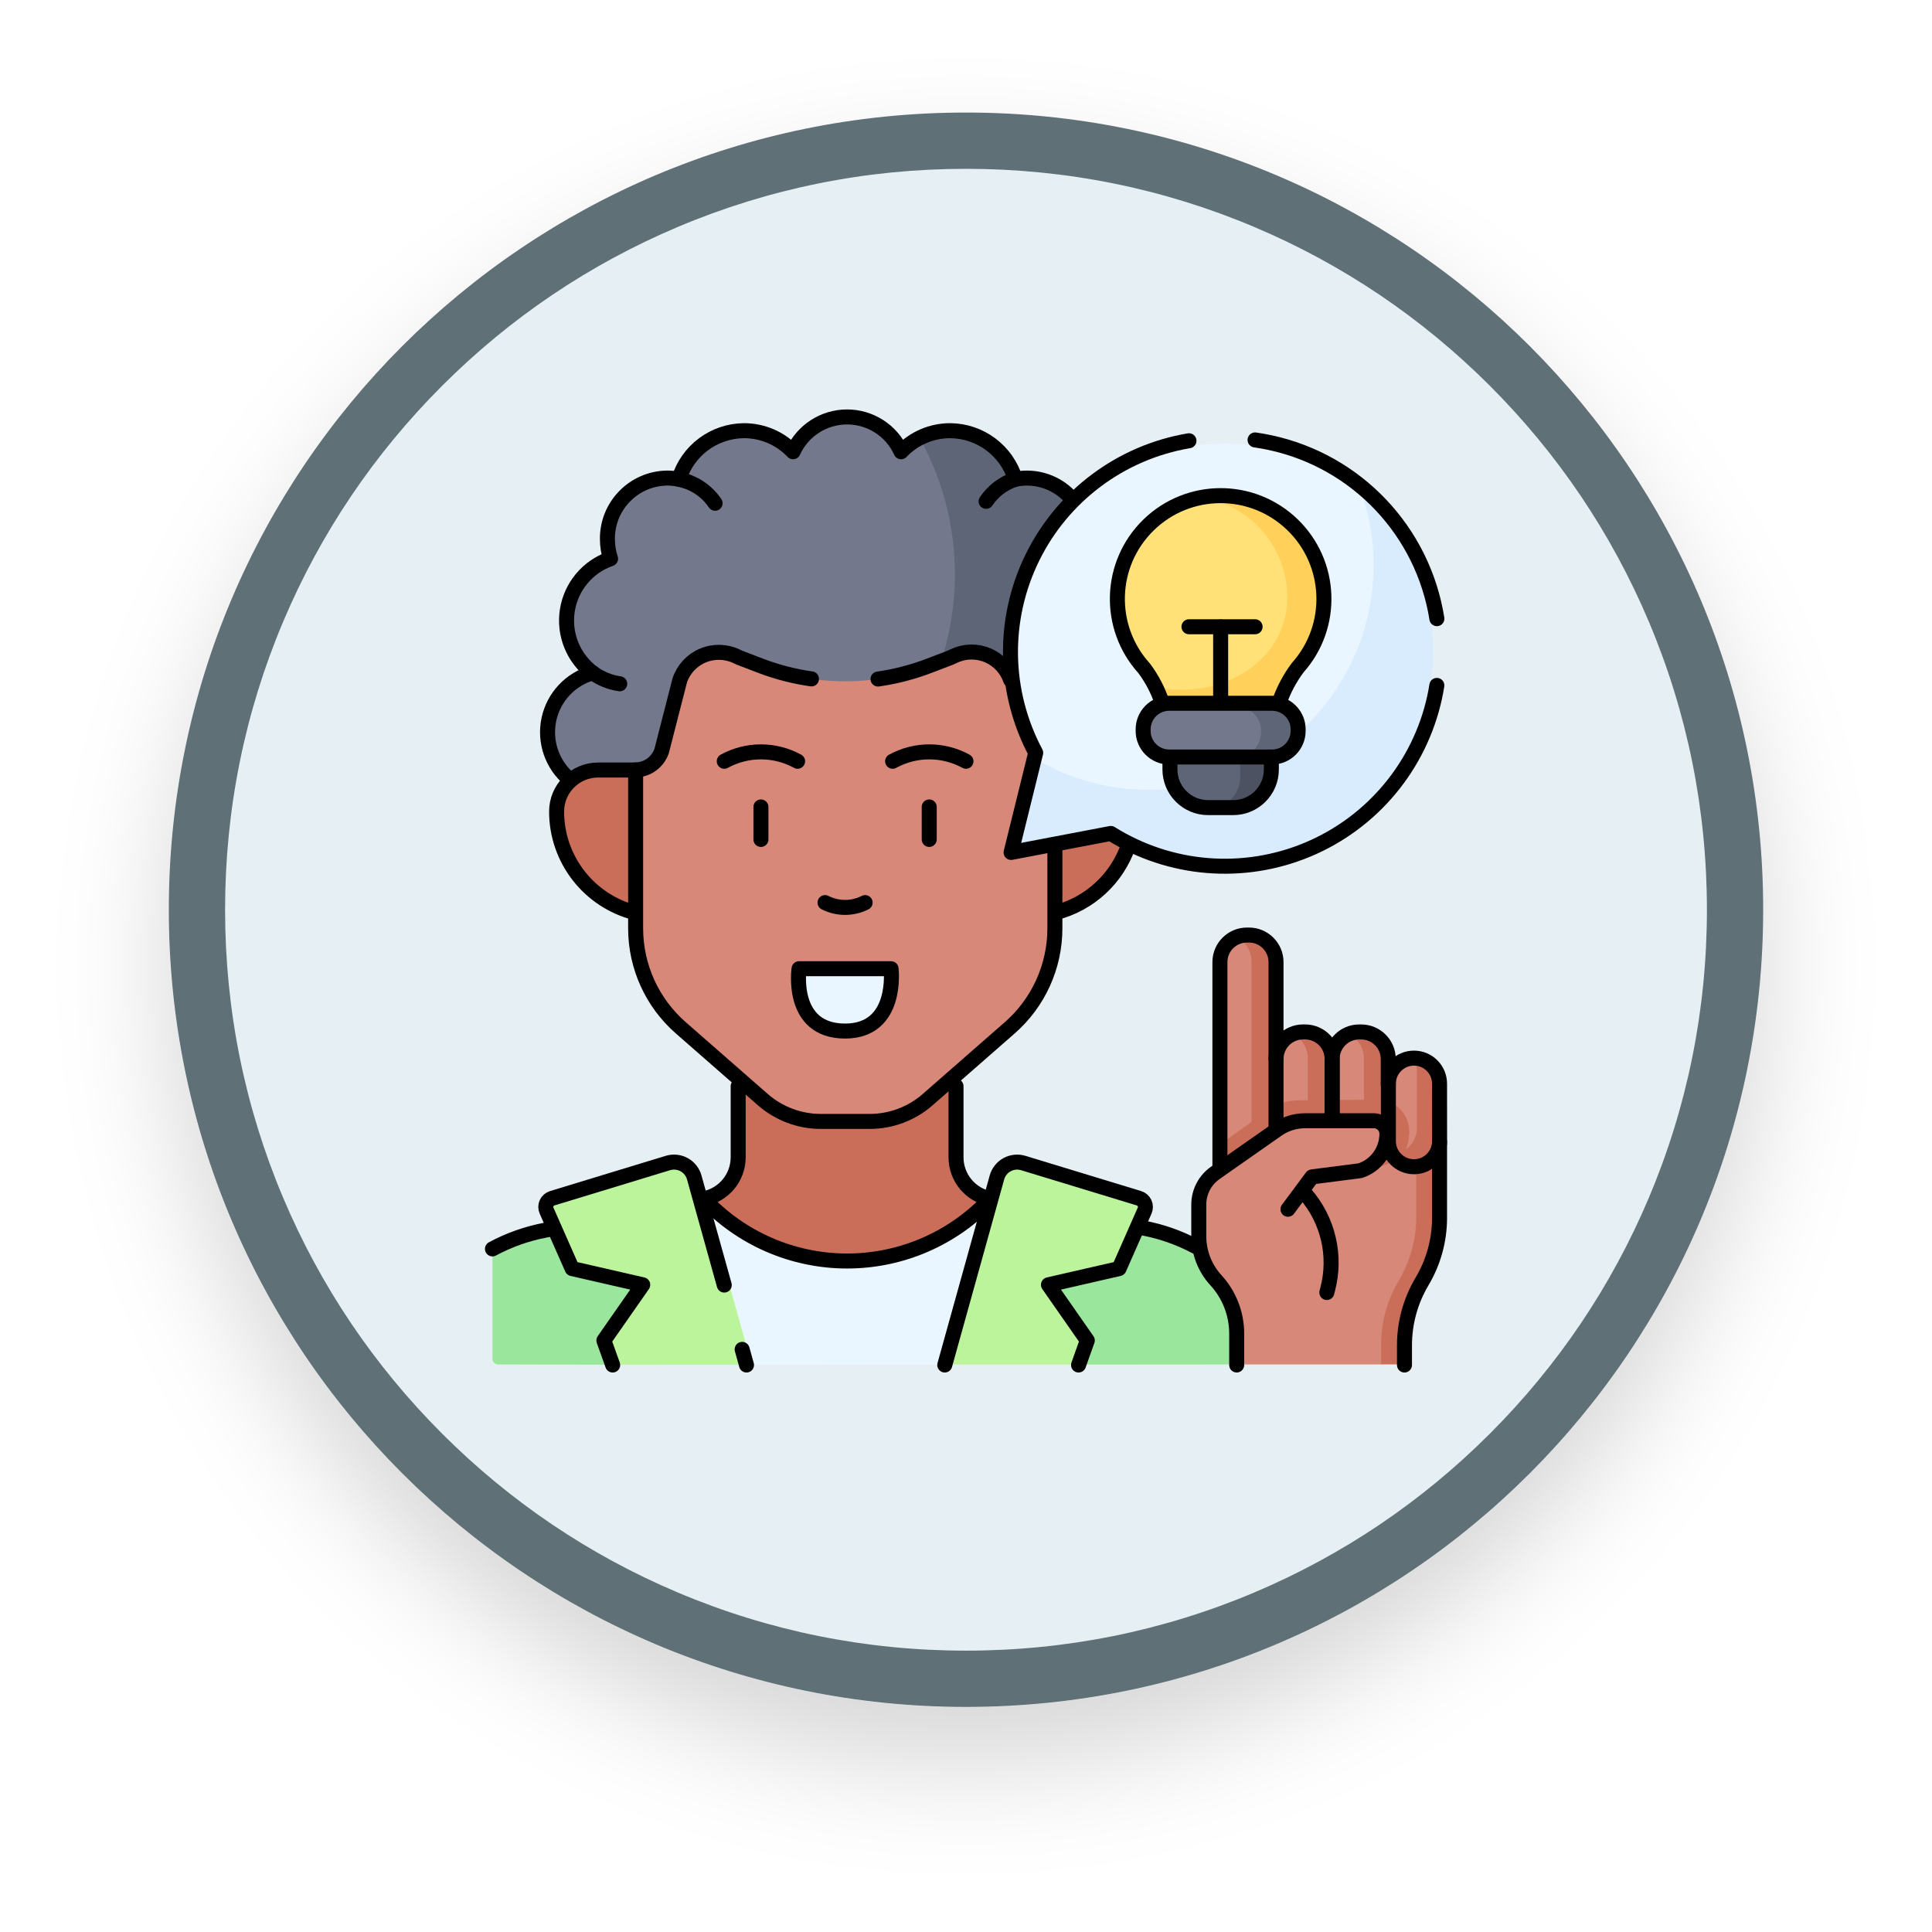
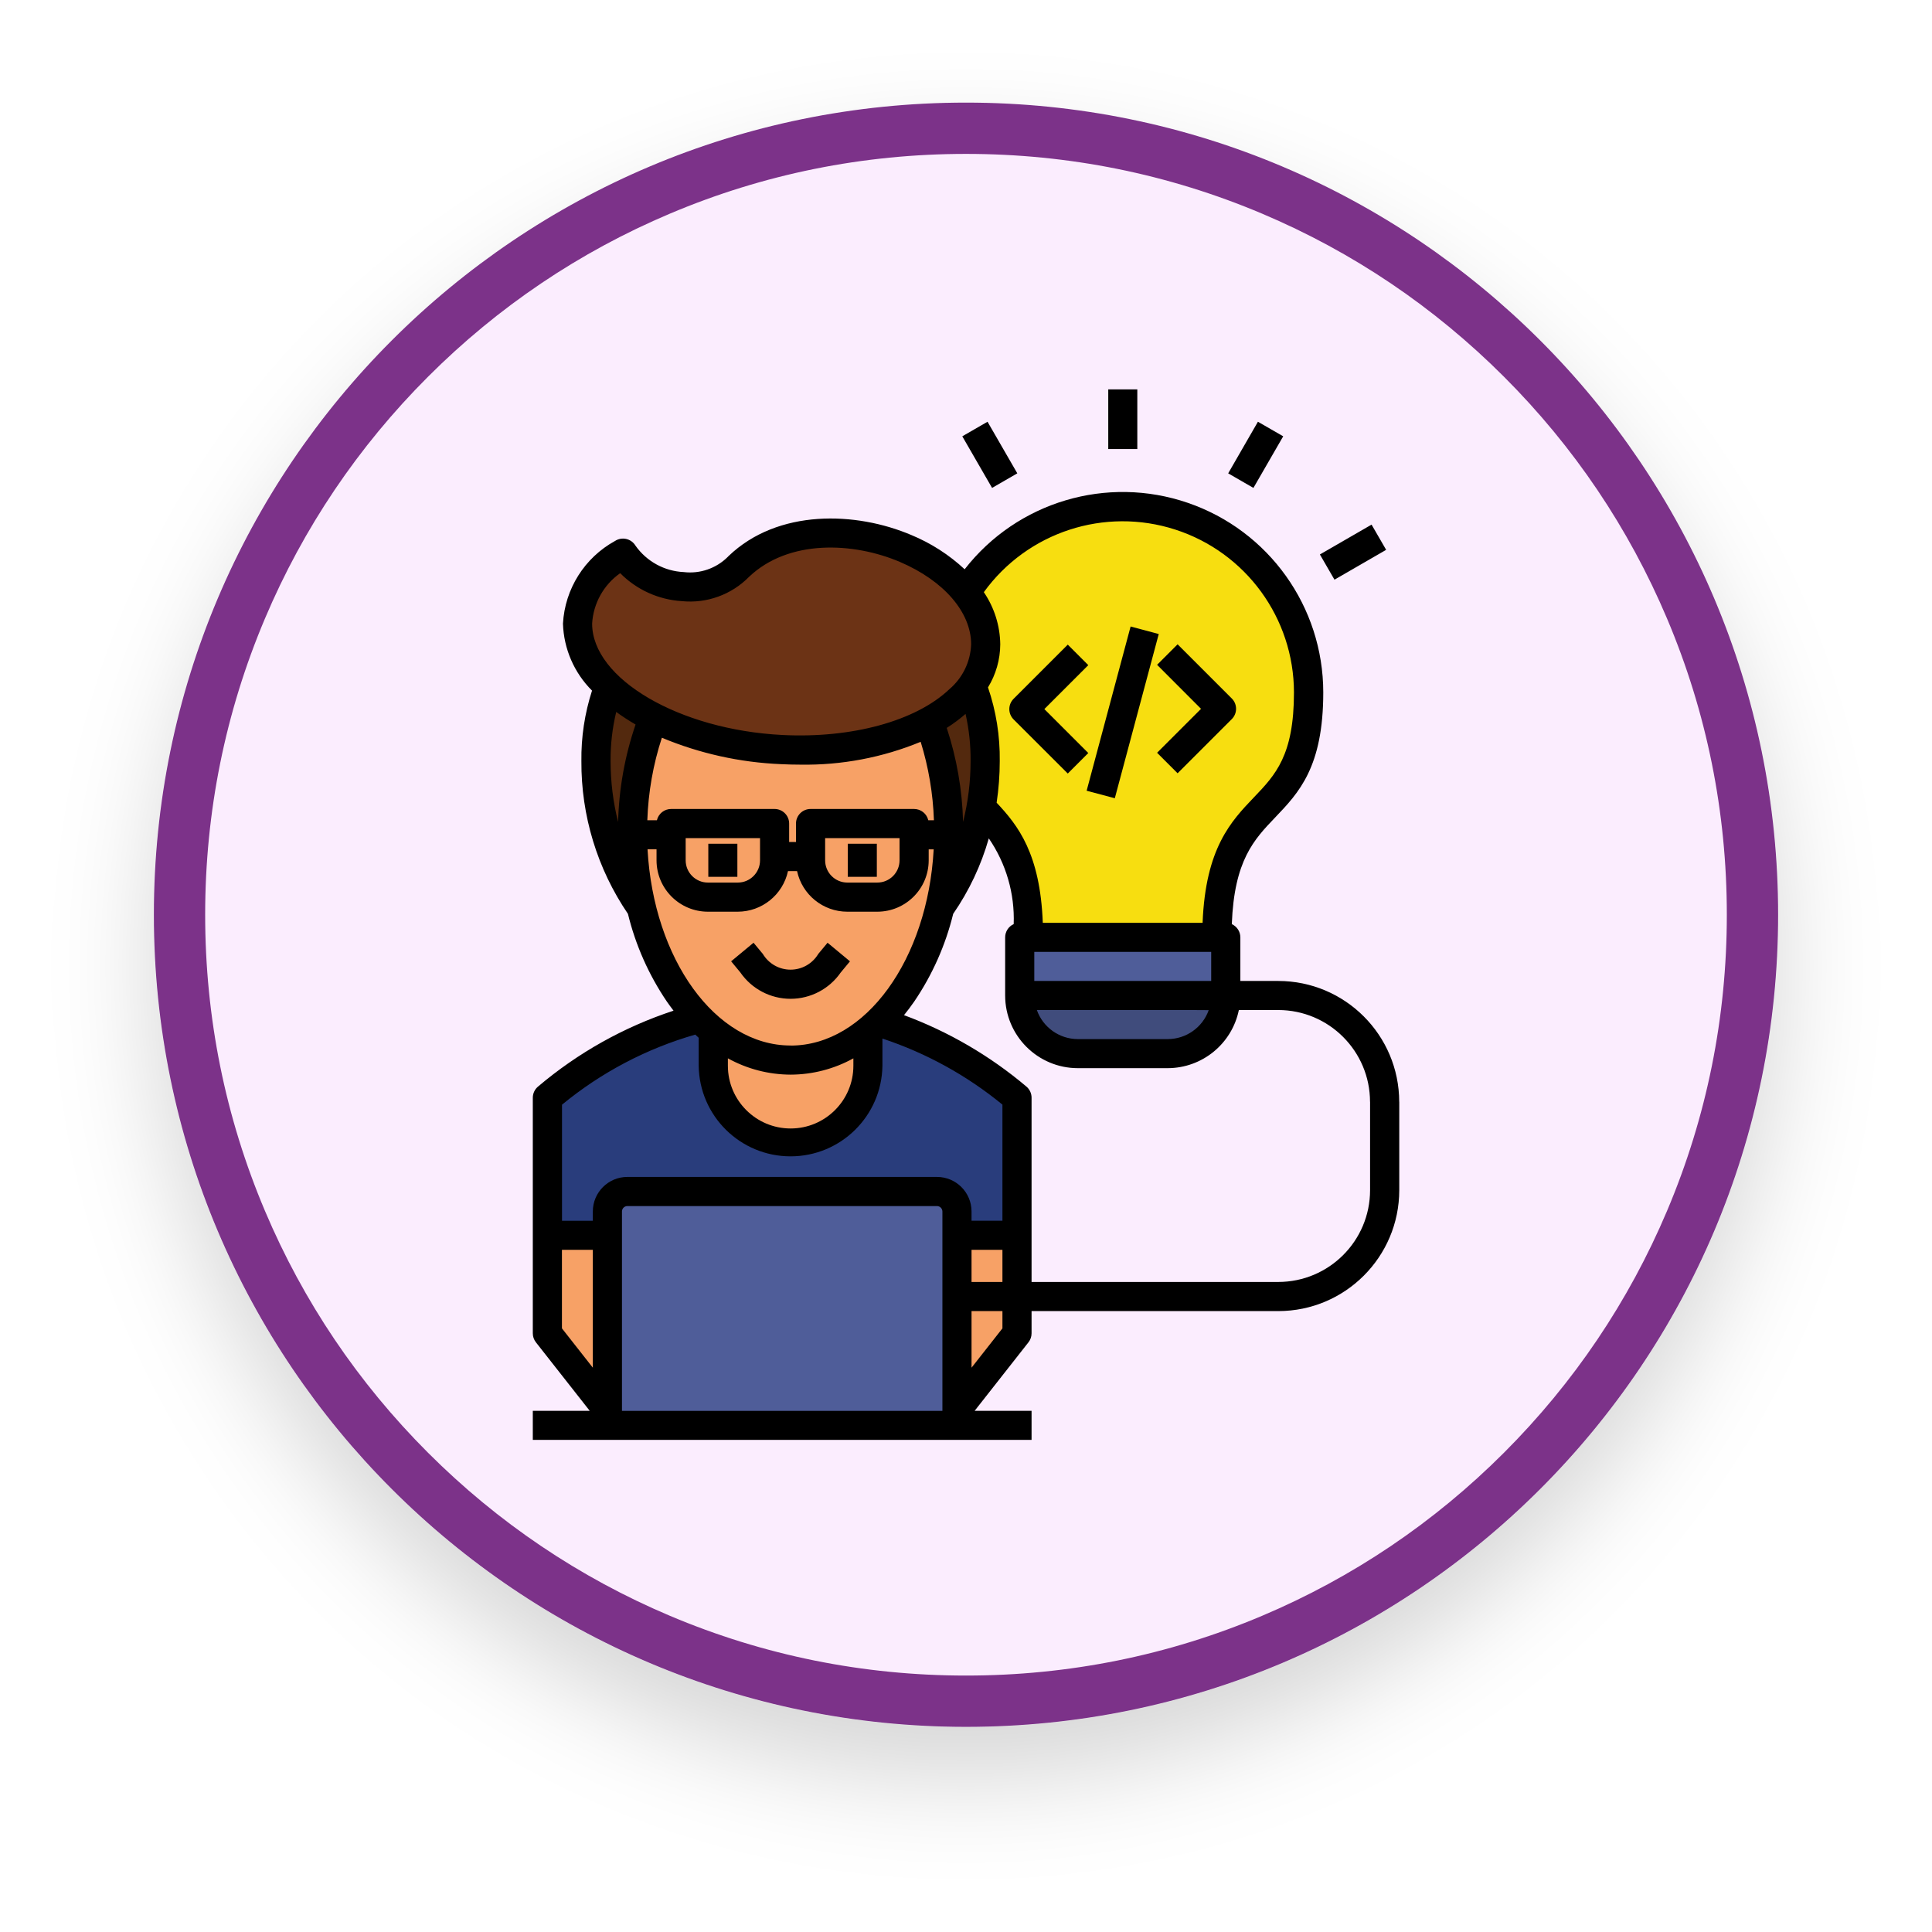
- <svg xmlns="http://www.w3.org/2000/svg" width="103" height="103" viewBox="0 0 103 103">
+ <svg xmlns="http://www.w3.org/2000/svg" width="113" height="113" viewBox="0 0 113 113">
  <defs>
-     <filter id="Path_978624" x="0" y="0" width="103" height="103" filterUnits="userSpaceOnUse">
+     <filter id="Path_982547" x="0" y="0" width="113" height="113" filterUnits="userSpaceOnUse">
      <feOffset dy="3" input="SourceAlpha" />
      <feGaussianBlur stdDeviation="3" result="blur" />
      <feFlood flood-opacity="0.161" />
      <feComposite operator="in" in2="blur" />
      <feComposite in="SourceGraphic" />
    </filter>
  </defs>
-   <g id="Group_1179272" data-name="Group 1179272" transform="translate(-171 -1257)">
-     <g id="Group_1178820" data-name="Group 1178820" transform="translate(0 -1609)">
-       <g id="Group_1176881" data-name="Group 1176881">
-         <g id="Group_1175148" data-name="Group 1175148" transform="translate(0 1580)">
-           <g id="Group_1173798" data-name="Group 1173798" transform="translate(-3 -3520)">
-             <g id="Group_1171925" data-name="Group 1171925" transform="translate(-22 -2246)">
-               <g id="Group_1164524" data-name="Group 1164524" transform="translate(205 7058)">
-                 <g id="Group_1144123" data-name="Group 1144123">
-                   <g transform="matrix(1, 0, 0, 1, -9, -6)" filter="url(#Path_978624)">
-                     <g id="Path_978624-2" data-name="Path 978624" transform="translate(9 6)" fill="#e6eff3">
-                       <path d="M 42.5 83.5 C 36.964 83.5 31.595 82.416 26.541 80.279 C 21.659 78.214 17.274 75.257 13.509 71.491 C 9.743 67.726 6.786 63.341 4.721 58.459 C 2.584 53.405 1.5 48.036 1.5 42.5 C 1.5 36.964 2.584 31.595 4.721 26.541 C 6.786 21.659 9.743 17.274 13.509 13.509 C 17.274 9.743 21.659 6.786 26.541 4.721 C 31.595 2.584 36.964 1.5 42.5 1.5 C 48.036 1.5 53.405 2.584 58.459 4.721 C 63.341 6.786 67.726 9.743 71.491 13.509 C 75.257 17.274 78.214 21.659 80.279 26.541 C 82.416 31.595 83.5 36.964 83.5 42.5 C 83.5 48.036 82.416 53.405 80.279 58.459 C 78.214 63.341 75.257 67.726 71.491 71.491 C 67.726 75.257 63.341 78.214 58.459 80.279 C 53.405 82.416 48.036 83.5 42.5 83.5 Z" stroke="none" />
-                       <path d="M 42.5 3 C 37.166 3 31.994 4.044 27.126 6.103 C 22.422 8.092 18.198 10.941 14.569 14.569 C 10.941 18.198 8.092 22.422 6.103 27.126 C 4.044 31.994 3 37.166 3 42.5 C 3 47.834 4.044 53.006 6.103 57.874 C 8.092 62.578 10.941 66.802 14.569 70.431 C 18.198 74.059 22.422 76.908 27.126 78.897 C 31.994 80.956 37.166 82 42.5 82 C 47.834 82 53.006 80.956 57.874 78.897 C 62.578 76.908 66.802 74.059 70.431 70.431 C 74.059 66.802 76.908 62.578 78.897 57.874 C 80.956 53.006 82 47.834 82 42.5 C 82 37.166 80.956 31.994 78.897 27.126 C 76.908 22.422 74.059 18.198 70.431 14.569 C 66.802 10.941 62.578 8.092 57.874 6.103 C 53.006 4.044 47.834 3 42.5 3 M 42.5 0 C 65.972 0 85 19.028 85 42.5 C 85 65.972 65.972 85 42.5 85 C 19.028 85 0 65.972 0 42.5 C 0 19.028 19.028 0 42.5 0 Z" stroke="none" fill="#5e7076" />
+   <g id="Group_1202725" data-name="Group 1202725" transform="translate(-4664.49 -2700.023)">
+     <g id="Group_1202328" data-name="Group 1202328">
+       <g id="Group_1202074" data-name="Group 1202074" transform="translate(3871 324.215)">
+         <g id="Group_1178713" data-name="Group 1178713" transform="translate(0 886.374)">
+           <g id="Group_1176922" data-name="Group 1176922" transform="translate(802.49 1495.435)">
+             <g id="Group_1172322" data-name="Group 1172322" transform="translate(0 0)">
+               <g id="Group_1164700" data-name="Group 1164700">
+                 <g id="Group_1160931" data-name="Group 1160931">
+                   <g id="Group_1160749" data-name="Group 1160749">
+                     <g id="Group_1158891" data-name="Group 1158891">
+                       <g id="Group_1157406" data-name="Group 1157406">
+                         <g id="Group_1155793" data-name="Group 1155793">
+                           <g id="Group_1154704" data-name="Group 1154704">
+                             <g id="Group_1150790" data-name="Group 1150790">
+                               <g id="Group_1154214" data-name="Group 1154214">
+                                 <g id="Group_1152583" data-name="Group 1152583">
+                                   <g id="Group_1146973" data-name="Group 1146973">
+                                     <g id="Group_1146954" data-name="Group 1146954">
+                                       <g transform="matrix(1, 0, 0, 1, -9, -6)" filter="url(#Path_982547)">
+                                         <g id="Path_982547-2" data-name="Path 982547" transform="translate(9 6)" fill="#fbedfe">
+                                           <path d="M 47.5 93.5 C 41.289 93.5 35.265 92.284 29.595 89.886 C 24.118 87.569 19.198 84.252 14.973 80.027 C 10.748 75.802 7.431 70.882 5.114 65.405 C 2.716 59.735 1.5 53.711 1.5 47.5 C 1.5 41.289 2.716 35.265 5.114 29.595 C 7.431 24.118 10.748 19.198 14.973 14.973 C 19.198 10.748 24.118 7.431 29.595 5.114 C 35.265 2.716 41.289 1.5 47.5 1.5 C 53.711 1.5 59.735 2.716 65.405 5.114 C 70.882 7.431 75.802 10.748 80.027 14.973 C 84.252 19.198 87.569 24.118 89.886 29.595 C 92.284 35.265 93.5 41.289 93.5 47.5 C 93.5 53.711 92.284 59.735 89.886 65.405 C 87.569 70.882 84.252 75.802 80.027 80.027 C 75.802 84.252 70.882 87.569 65.405 89.886 C 59.735 92.284 53.711 93.5 47.5 93.5 Z" stroke="none" />
+                                           <path d="M 47.5 3 C 41.491 3 35.664 4.176 30.18 6.496 C 24.881 8.737 20.122 11.946 16.034 16.034 C 11.946 20.121 8.737 24.881 6.496 30.179 C 4.176 35.664 3 41.491 3 47.5 C 3 53.509 4.176 59.336 6.496 64.82 C 8.737 70.119 11.946 74.878 16.034 78.966 C 20.122 83.054 24.881 86.263 30.18 88.504 C 35.664 90.824 41.491 92 47.5 92 C 53.509 92 59.336 90.824 64.821 88.504 C 70.119 86.263 74.878 83.054 78.966 78.966 C 83.054 74.878 86.263 70.119 88.504 64.82 C 90.824 59.336 92 53.509 92 47.5 C 92 41.491 90.824 35.664 88.504 30.179 C 86.263 24.881 83.054 20.121 78.966 16.034 C 74.878 11.946 70.119 8.737 64.821 6.496 C 59.336 4.176 53.509 3 47.5 3 M 47.5 0 C 73.734 0 95 21.266 95 47.5 C 95 73.733 73.734 95 47.5 95 C 21.266 95 7.62939453125e-06 73.733 7.62939453125e-06 47.5 C 7.62939453125e-06 21.266 21.266 0 47.5 0 Z" stroke="none" fill="#7b3289" />
+                                         </g>
+                                       </g>
+                                     </g>
+                                   </g>
+                                 </g>
+                               </g>
+                             </g>
+                           </g>
+                         </g>
+                       </g>
                    </g>
                  </g>
                </g>
              </g>
            </g>
          </g>
        </g>
      </g>
-       <g id="inspire-idea_14781822_1_" data-name="inspire-idea_14781822 (1)" transform="translate(189.504 2880.729)">
-         <g id="Group_1173811" data-name="Group 1173811" transform="translate(7.75 7.5)">
-           <path id="Path_1030754" data-name="Path 1030754" d="M118.589,345.38v-3.7a2.249,2.249,0,0,0,1.828-2.209v-6.359h11.614v6.359a2.249,2.249,0,0,0,1.828,2.209l.316,3.185Z" transform="translate(-107.317 -300.001)" fill="#ca6e59" />
-           <path id="Path_1030755" data-name="Path 1030755" d="M60.179,17.509c0,7.317-3.938,16.009-13.962,13.134l-8.364-3.8a3.3,3.3,0,0,1-.218-4.884l.844-.233.584-.581a3.49,3.49,0,0,1,.7-5.987.308.308,0,0,0,.18-.358,3.313,3.313,0,0,1-.093-.78,3.225,3.225,0,0,1,3.189-3.258,3.192,3.192,0,0,1,.62.062,1.514,1.514,0,0,1,.241-.244,1.288,1.288,0,0,0,.535-1.124A3.594,3.594,0,0,1,49.471,9.1a.3.3,0,0,0,.455-.073,3.155,3.155,0,0,1,5.4,0,.3.3,0,0,0,.456.073A3.582,3.582,0,0,1,56.5,8.62C60.179,9.736,60.179,14.869,60.179,17.509Z" transform="translate(-33.72 -7.5)" fill="#73788c" />
-           <path id="Path_1030756" data-name="Path 1030756" d="M153.016,30.766a3.278,3.278,0,0,1-1.193,2.54l-9.566,5.2h-8.552l-3.065-1.394a15.027,15.027,0,0,0,10.281-22.023,3.56,3.56,0,0,1,1.619-.387,3.609,3.609,0,0,1,2.7,1.219l.168.821.608.547a3.19,3.19,0,0,1,.619-.062,3.225,3.225,0,0,1,3.19,3.258,3.331,3.331,0,0,1-.168,1.042,3.486,3.486,0,0,1,.955,6.082A3.248,3.248,0,0,1,153.016,30.766Z" transform="translate(-118.143 -13.968)" fill="#5e6577" />
-           <path id="Path_1030757" data-name="Path 1030757" d="M67.919,200.17a5.568,5.568,0,0,0,4.241-5.407h0a2.214,2.214,0,0,0-2.214-2.214H67.919l-22.3,0H43.589a2.214,2.214,0,0,0-2.214,2.214h0a5.568,5.568,0,0,0,4.241,5.407Z" transform="translate(-37.955 -173.73)" fill="#ca6e59" />
-           <path id="Path_1030758" data-name="Path 1030758" d="M99.84,130.95a2.2,2.2,0,0,1,2.877.948,8.841,8.841,0,0,0,.738,1.121l.481.64c.2.594.657,3.368,1.285,3.368v8.447a7.046,7.046,0,0,1-2.407,5.3l-4.376,3.83a4.7,4.7,0,0,1-3.093,1.161h-2.6a4.7,4.7,0,0,1-3.093-1.161l-4.376-3.83a7.046,7.046,0,0,1-2.407-5.3v-8.447A1.5,1.5,0,0,0,84.265,136l.964-3.76a2.2,2.2,0,0,1,3.034-1.273l.141.067,1.134.434a12.551,12.551,0,0,0,8.982,0l1.134-.434Z" transform="translate(-75.235 -118.206)" fill="#d78878" />
-           <path id="Path_1030759" data-name="Path 1030759" d="M170.647,300.083c-2.413,0-2.52-2.227-2.48-3.035a.3.3,0,0,1,.3-.288h4.342a.3.3,0,0,1,.3.3C173.14,297.87,172.981,300.083,170.647,300.083Z" transform="translate(-151.849 -267.344)" fill="#eaf6ff" />
-           <path id="Path_1030760" data-name="Path 1030760" d="M14.438,439.682l-6.383-.015a.3.3,0,0,1-.305-.3v-5.668a.306.306,0,0,1,.164-.272,9.864,9.864,0,0,1,2.659-.915l.735-.147,6.487,2.406Z" transform="translate(-7.75 -389.154)" fill="#9be69d" />
-           <path id="Path_1030761" data-name="Path 1030761" d="M297.81,435.218l-2.462,4.018-8.5.006-3.075-5.386c.034-.035,6.217-1.976,6.217-1.976l.42.08a9.867,9.867,0,0,1,2.779.978Z" transform="translate(-255.702 -388.722)" fill="#9be69d" />
-           <path id="Path_1030762" data-name="Path 1030762" d="M122.1,418.39l.929,4.666-3.357,4.064-10.195.012-3.867-4.263,1.442-4.456A10.442,10.442,0,0,0,122.1,418.39Z" transform="translate(-95.655 -376.604)" fill="#eaf6ff" />
-           <path id="Path_1030763" data-name="Path 1030763" d="M49.151,408.927l-2.777-9.985a1.118,1.118,0,0,0-1.4-.77L38.8,400.054a.484.484,0,0,0-.3.66l1.3,2.949a.305.305,0,0,0,.211.174l3.173.728a.305.305,0,0,1,.182.472L41.643,407.5a.305.305,0,0,0-.037.278l.415,1.146Z" transform="translate(-35.333 -358.399)" fill="#bbf49b" />
-           <path id="Path_1030764" data-name="Path 1030764" d="M243.879,408.71l2.78-10a1.117,1.117,0,0,1,1.4-.769l6.173,1.88a.485.485,0,0,1,.3.66l-1.3,2.949a.3.3,0,0,1-.211.174l-3.173.728a.305.305,0,0,0-.182.472l1.722,2.468a.3.3,0,0,1,.037.277l-.416,1.16Z" transform="translate(-219.866 -358.194)" fill="#bbf49b" />
-           <g id="Group_1173808" data-name="Group 1173808" transform="translate(37.646 27.587)">
-             <path id="Path_1030765" data-name="Path 1030765" d="M390.017,387.922v3.911a11.913,11.913,0,0,1-.268,2.371,8.328,8.328,0,0,1-.963,1.733c-.616,1.037-.347,2.105-.342,3.311l-.782.5h-7.707v-1.674a4.206,4.206,0,0,0-1.106-2.842,3.482,3.482,0,0,1-.914-2.349V391.2a2.063,2.063,0,0,1,.881-1.69Z" transform="translate(-377.933 -376.822)" fill="#d78878" />
-             <g id="Group_1173807" data-name="Group 1173807" transform="translate(9.406 6.566)">
-               <path id="Path_1030766" data-name="Path 1030766" d="M473.1,344.006v3.878a.813.813,0,0,1-.326.728c-.244.244-1.1-.129-1.474-.126l-.663-.709-.214-2.521.7-.543a1.364,1.364,0,0,1,1.328-1.362C472.9,343.516,473.1,343.747,473.1,344.006Z" transform="translate(-470.425 -343.35)" fill="#d78878" />
-               <path id="Path_1030767" data-name="Path 1030767" d="M481.61,344.7v3.064a1.365,1.365,0,0,1-2.468.8l-.087-.093a1.365,1.365,0,0,0,1.353-1.365V344.05a1.356,1.356,0,0,0-.2-.709h.037A1.364,1.364,0,0,1,481.61,344.7Z" transform="translate(-478.177 -343.34)" fill="#ca6e59" />
-             </g>
-             <path id="Path_1030768" data-name="Path 1030768" d="M476.669,386.87v4.079a6.651,6.651,0,0,1-.936,3.4,6.654,6.654,0,0,0-.935,3.427l0,.719a.305.305,0,0,1-.3.306h-.939l0-1.025a6.665,6.665,0,0,1,.936-3.427,6.65,6.65,0,0,0,.936-3.4v-3.9Z" transform="translate(-463.829 -375.877)" fill="#ca6e59" />
-             <path id="Path_1030769" data-name="Path 1030769" d="M391.4,281.34v11.016c0,.791-1.295,1.438-2.086,1.438l.672-1.8-.93-.884V281.34a1.44,1.44,0,0,1,.848-1.31A1.33,1.33,0,0,1,391.4,281.34Z" transform="translate(-387.921 -279.902)" fill="#d78878" />
-             <path id="Path_1030770" data-name="Path 1030770" d="M417.66,332.161v3.614c0,.583-.946,1.087-1.447,1.312a1.441,1.441,0,0,1-.851-1.312l-.351-.078v-3.412l.351-.124a1.441,1.441,0,0,1,.851-1.311C417.42,331,417.66,331.579,417.66,332.161Z" transform="translate(-411.24 -325.554)" fill="#d78878" />
-             <path id="Path_1030771" data-name="Path 1030771" d="M447.26,332.161v3.833c0,.582-1.052,1.086-1.552,1.311a1.44,1.44,0,0,1-.851-1.311l-.343-.219v-3.459l.343-.155a1.441,1.441,0,0,1,.851-1.311C447.071,331.035,447.26,331.579,447.26,332.161Z" transform="translate(-437.743 -325.554)" fill="#d78878" />
-             <path id="Path_1030772" data-name="Path 1030772" d="M399.537,280.208v10.429a.65.65,0,0,1-1.3,0V280.208a1.442,1.442,0,0,0-.847-1.31,1.416,1.416,0,0,1,.59-.128h.115A1.442,1.442,0,0,1,399.537,280.208Z" transform="translate(-395.415 -278.77)" fill="#ca6e59" />
-             <path id="Path_1030773" data-name="Path 1030773" d="M428.975,331.038v3.614a1.443,1.443,0,0,1-1.438,1.439h-.116a1.4,1.4,0,0,1-.587-.127,1.441,1.441,0,0,0,.851-1.312v-3.614a1.441,1.441,0,0,0-.851-1.311,1.405,1.405,0,0,1,.587-.127h.116A1.442,1.442,0,0,1,428.975,331.038Z" transform="translate(-421.861 -324.431)" fill="#ca6e59" />
-             <path id="Path_1030774" data-name="Path 1030774" d="M458.395,331.038v3.833a1.443,1.443,0,0,1-1.439,1.438h-.115a1.4,1.4,0,0,1-.587-.127,1.44,1.44,0,0,0,.85-1.311v-3.833a1.441,1.441,0,0,0-.85-1.311,1.4,1.4,0,0,1,.587-.127h.115A1.443,1.443,0,0,1,458.395,331.038Z" transform="translate(-448.289 -324.431)" fill="#ca6e59" />
-             <path id="Path_1030775" data-name="Path 1030775" d="M399.148,367.052a3.1,3.1,0,0,1-.066.633c-.267,1.279-2.17,1.438-3.519,1.578a4.3,4.3,0,0,0-2.549-.347c-.806.249-1.313,1.544-1.324,1.536l-2.64-1.381v-1.3l2.549-1.833a2.855,2.855,0,0,1,1.632-.531l4.232-.04A1.687,1.687,0,0,1,399.148,367.052Z" transform="translate(-387.92 -356.56)" fill="#ca6e59" />
-             <path id="Path_1030776" data-name="Path 1030776" d="M390.472,380.9l1.2-1.62a.305.305,0,0,1,.208-.121l2.6-.315a2.065,2.065,0,0,0,1.423-1.981.7.7,0,0,0-.7-.68h-3.829a2.584,2.584,0,0,0-1.483.467l-3.3,2.312Z" transform="translate(-385.714 -366.273)" fill="#d78878" />
-           </g>
-           <g id="Group_1173810" data-name="Group 1173810" transform="translate(27.943 1.437)">
-             <path id="Path_1030777" data-name="Path 1030777" d="M302.915,29.783a11.847,11.847,0,0,1-11.763,12.029c-2.146,0-6.857-1.575-7.47-3.285l.116-.468a.3.3,0,0,0-.026-.213A11.1,11.1,0,0,1,300.966,24.4,10.541,10.541,0,0,1,302.915,29.783Z" transform="translate(-282.516 -21.635)" fill="#eaf6ff" />
-             <path id="Path_1030778" data-name="Path 1030778" d="M305.7,59.546a11.121,11.121,0,0,1-16.668,7.1.3.3,0,0,0-.216-.04l-4.579.873a.306.306,0,0,1-.354-.373l1.018-4.119a11.975,11.975,0,0,0,17.284-14.123A11.077,11.077,0,0,1,305.7,59.546Z" transform="translate(-283.738 -46.096)" fill="#d8ecfe" />
-             <g id="Group_1173809" data-name="Group 1173809" transform="translate(5.374 2.766)">
-               <path id="Path_1030779" data-name="Path 1030779" d="M345.509,55.23c0,2.975-3.125,5.854-6.162,5.854-.461,0-.959.313-1.763-.875a6.47,6.47,0,0,0-.8-1.4,5.512,5.512,0,0,1,3.111-9.127C344.071,49.682,345.509,52.583,345.509,55.23Z" transform="translate(-335.361 -49.596)" fill="#ffe177" />
-               <path id="Path_1030780" data-name="Path 1030780" d="M364.536,54.349a5.492,5.492,0,0,1-1.4,3.672,6.655,6.655,0,0,0-1.335,3.968v.345l-5.549.018v-.3a9.315,9.315,0,0,0-.682-3.032,5.581,5.581,0,0,0,1.335.16c3.036,0,5.667-1.977,5.667-4.953a5.419,5.419,0,0,0-4.519-5.3,5.516,5.516,0,0,1,6.485,5.426Z" transform="translate(-353.513 -48.837)" fill="#ffd15b" />
-               <path id="Path_1030781" data-name="Path 1030781" d="M366.692,179.51l.863,1.685c0,.914-.548,1.685-2.517,1.685h-.432a1.655,1.655,0,0,1-1.655-1.655V179.51h3.741Z" transform="translate(-360.145 -166.221)" fill="#5e6577" />
-               <path id="Path_1030782" data-name="Path 1030782" d="M386.8,179.511v1.715a1.655,1.655,0,0,1-1.655,1.655h-1.67a1.654,1.654,0,0,0,1.654-1.655v-1.715Z" transform="translate(-378.581 -166.222)" fill="#4d5263" />
-               <path id="Path_1030783" data-name="Path 1030783" d="M354.015,160.546c0,.366.222.781,0,1.022a6.664,6.664,0,0,1-2.212.525h-4.07a1.28,1.28,0,0,1-1.229-1.326,1.382,1.382,0,0,1,.36-.939,1.184,1.184,0,0,1,.869-.388h4.07C352.482,159.439,354.015,159.813,354.015,160.546Z" transform="translate(-345.371 -148.191)" fill="#73788c" />
-               <path id="Path_1030784" data-name="Path 1030784" d="M402.069,160.766a1.38,1.38,0,0,1-.359.938,1.185,1.185,0,0,1-.869.388h-2.229a1.183,1.183,0,0,0,.869-.388,1.38,1.38,0,0,0,.359-.938,1.281,1.281,0,0,0-1.229-1.327h2.229A1.281,1.281,0,0,1,402.069,160.766Z" transform="translate(-392.179 -148.191)" fill="#5e6577" />
-             </g>
-           </g>
+       <g id="idea_10061906" transform="translate(4650.764 2722.798)">
+         <path id="Path_1042169" data-name="Path 1042169" d="M81.213,160.714a14.9,14.9,0,0,1-.447-3.622,12.149,12.149,0,0,1,.337-2.933l.086-.347.288.211a12.205,12.205,0,0,0,1.11.72l.172.1-.065.188a19.027,19.027,0,0,0-1.008,5.632Z" transform="translate(-31.571 -135.352)" fill="#53290e" />
+         <path id="Path_1042170" data-name="Path 1042170" d="M186.855,219.725a1.542,1.542,0,0,1-1.54-1.54v-1.544h4.833v1.544a1.542,1.542,0,0,1-1.54,1.54Zm1.488-.814v-1.455H187.12v1.455Z" transform="translate(-123.572 -190.64)" fill="#f7a166" />
+         <path id="Path_1042171" data-name="Path 1042171" d="M106.9,173.678v-1.32a.613.613,0,0,0-.612-.612h-6.057a.609.609,0,0,0-.6.473l-.043.186h-1l.009-.249a17.594,17.594,0,0,1,.863-4.893l.082-.249.241.1a20.094,20.094,0,0,0,6.88,1.526c.376.019.756.029,1.13.029a17.442,17.442,0,0,0,6.936-1.315l.245-.108.08.256a17.66,17.66,0,0,1,.786,4.65l.009.249h-.77l-.043-.186a.609.609,0,0,0-.6-.473h-6.057a.613.613,0,0,0-.612.612v1.32H106.9Z" transform="translate(-47.259 -146.969)" fill="#f7a166" />
+         <path id="Path_1042172" data-name="Path 1042172" d="M245.23,161.213a18.816,18.816,0,0,0-.943-5.435l-.059-.178.158-.1a8.737,8.737,0,0,0,1.066-.8l.3-.264.091.39a12.35,12.35,0,0,1,.306,2.815,14.907,14.907,0,0,1-.447,3.622Z" transform="translate(-175.415 -135.903)" fill="#53290e" />
+         <path id="Path_1042173" data-name="Path 1042173" d="M290.425,302.643a2.792,2.792,0,0,1-2.622-1.853l-.115-.321h10.729l-.114.321a2.792,2.792,0,0,1-2.622,1.853Z" transform="translate(-213.66 -264.407)" fill="#404c7c" />
+         <path id="Path_1042174" data-name="Path 1042174" d="M84.2,86.54c-.345,0-.7-.009-1.043-.027a17.741,17.741,0,0,1-7.933-2.192c-2.205-1.291-3.42-2.911-3.42-4.56a4.034,4.034,0,0,1,1.73-3.137l.172-.14.153.161a5.308,5.308,0,0,0,3.444,1.56c.13.009.261.014.39.014a4.486,4.486,0,0,0,3.353-1.358l.013-.013a6.985,6.985,0,0,1,4.928-1.777,10.846,10.846,0,0,1,4.156.861c2.658,1.133,4.309,3.063,4.309,5.037a3.839,3.839,0,0,1-1.35,2.8c-1.823,1.734-5.152,2.769-8.9,2.769h0Z" transform="translate(-23.681 -66.061)" fill="#6c3315" />
+         <path id="Path_1042175" data-name="Path 1042175" d="M265.773,86.177l-.009-.231c-.153-3.913-1.387-5.541-2.638-6.872l-.08-.085.017-.115a16.25,16.25,0,0,0,.179-2.4,12.6,12.6,0,0,0-.672-4.23l-.038-.107.058-.1a4.625,4.625,0,0,0,.683-2.4,5.276,5.276,0,0,0-.922-2.916l-.09-.138.1-.134a10.261,10.261,0,0,1,18.579,6c0,3.788-1.117,4.955-2.41,6.307s-2.768,2.894-2.936,7.182l-.009.231h-9.808Zm4.271-7.82,2.448-9.143-1.182-.317-2.448,9.143ZM264.46,73a.613.613,0,0,0,0,.865l3,3,.865-.865-2.57-2.57,2.57-2.569L267.462,70Zm9.431,3.857,3-3a.613.613,0,0,0,0-.865l-3-3-.865.865,2.57,2.57-2.57,2.57Z" transform="translate(-191.283 -54.737)" fill="#f7de10" />
+         <path id="Path_1042176" data-name="Path 1042176" d="M287.279,272.163h10.827v2.173H287.279Z" transform="translate(-213.299 -239.499)" fill="#4f5d99" />
+         <path id="Path_1042177" data-name="Path 1042177" d="M118.891,219.725a1.542,1.542,0,0,1-1.54-1.54v-1.544h4.833v1.544a1.544,1.544,0,0,1-1.544,1.54Zm1.488-.814v-1.455h-1.224v1.455Z" transform="translate(-63.765 -190.64)" fill="#f7a166" />
+         <path id="Path_1042178" data-name="Path 1042178" d="M86.341,408.455v-11.9a.561.561,0,0,1,.554-.554h18.111a.563.563,0,0,1,.557.554v11.9H86.341Z" transform="translate(-36.477 -348.469)" fill="#4f5d99" />
+         <g id="Group_1202327" data-name="Group 1202327" transform="translate(46.353 26.659)">
+           <path id="Path_1042179" data-name="Path 1042179" d="M57.086,422.235v-4.916h2.287v7.828Z" transform="translate(-57.086 -393.893)" fill="#f7a166" />
+           <path id="Path_1042180" data-name="Path 1042180" d="M107.3,234.084a7.4,7.4,0,0,1-5.894-3.431,15.684,15.684,0,0,1-2.712-8.271l-.014-.253H99.7v.885a2.767,2.767,0,0,0,2.764,2.764h1.749a2.78,2.78,0,0,0,2.706-2.186l.041-.19h.918l.041.19a2.777,2.777,0,0,0,2.7,2.186h1.752a2.767,2.767,0,0,0,2.764-2.764v-.885h.786l-.014.253a15.684,15.684,0,0,1-2.712,8.271A7.4,7.4,0,0,1,107.3,234.084Zm-2.747-4.661a3.329,3.329,0,0,0,5.495,0l.391-.471-.942-.781-.391.471a2.122,2.122,0,0,1-3.611,0l-.391-.471-.942.782Z" transform="translate(-93.688 -222.129)" fill="#f7a166" />
+           <path id="Path_1042181" data-name="Path 1042181" d="M141.837,327.374a3.914,3.914,0,0,1-3.91-3.91v-.837l.355.193a7.3,7.3,0,0,0,7.11,0l.355-.193v.836A3.914,3.914,0,0,1,141.837,327.374Z" transform="translate(-128.225 -310.565)" fill="#f7a166" />
+           <path id="Path_1042182" data-name="Path 1042182" d="M256.7,417.319h2.288v2.36H256.7Z" transform="translate(-232.744 -393.893)" fill="#f7a166" />
+           <path id="Path_1042183" data-name="Path 1042183" d="M256.7,447.179h2.288v1.332l-2.288,2.912Z" transform="translate(-232.744 -420.169)" fill="#f7a166" />
        </g>
-         <g id="Group_1173820" data-name="Group 1173820" transform="translate(7.75 7.5)">
-           <g id="Group_1173812" data-name="Group 1173812" transform="translate(3.42 18.822)">
-             <path id="Path_1030785" data-name="Path 1030785" d="M45.566,200.186a5.568,5.568,0,0,1-4.19-5.394h0a2.214,2.214,0,0,1,2.214-2.214h2.027" transform="translate(-41.376 -192.577)" fill="none" stroke="#000" stroke-linecap="round" stroke-linejoin="round" stroke-miterlimit="10" stroke-width="0.8" />
-             <path id="Path_1030786" data-name="Path 1030786" d="M306.932,232.041a5.577,5.577,0,0,1-3.875,3.588" transform="translate(-276.445 -228.028)" fill="none" stroke="#000" stroke-linecap="round" stroke-linejoin="round" stroke-miterlimit="10" stroke-width="0.8" />
-           </g>
-           <path id="Path_1030787" data-name="Path 1030787" d="M209.872,132.179a12.549,12.549,0,0,0,2.728-.707l1.134-.434.188-.088a2.2,2.2,0,0,1,3.021,1.279" transform="translate(-189.317 -118.207)" fill="none" stroke="#000" stroke-linecap="round" stroke-linejoin="round" stroke-miterlimit="10" stroke-width="0.8" />
-           <path id="Path_1030788" data-name="Path 1030788" d="M105.22,141.262v4.343a7.046,7.046,0,0,1-2.407,5.3l-4.376,3.83a4.7,4.7,0,0,1-3.093,1.161h-2.6a4.7,4.7,0,0,1-3.093-1.161l-4.376-3.83a7.046,7.046,0,0,1-2.407-5.3v-8.447a1.5,1.5,0,0,0,1.39-1.022l.964-3.76a2.2,2.2,0,0,1,3.034-1.273l.141.067,1.134.434a12.543,12.543,0,0,0,2.711.7" transform="translate(-75.235 -118.339)" fill="none" stroke="#000" stroke-linecap="round" stroke-linejoin="round" stroke-miterlimit="10" stroke-width="0.8" />
-           <g id="Group_1173814" data-name="Group 1173814" transform="translate(12.358 17.855)">
-             <g id="Group_1173813" data-name="Group 1173813">
-               <path id="Path_1030789" data-name="Path 1030789" d="M184.227,262.089a2.357,2.357,0,0,1-2.138,0" transform="translate(-176.717 -254.053)" fill="none" stroke="#000" stroke-linecap="round" stroke-linejoin="round" stroke-miterlimit="10" stroke-width="0.8" />
-               <path id="Path_1030790" data-name="Path 1030790" d="M133.176,183.574a4.067,4.067,0,0,0-3.91,0" transform="translate(-129.266 -183.073)" fill="none" stroke="#000" stroke-linecap="round" stroke-linejoin="round" stroke-miterlimit="10" stroke-width="0.8" />
-               <path id="Path_1030791" data-name="Path 1030791" d="M221.4,183.574a4.067,4.067,0,0,0-3.91,0" transform="translate(-208.514 -183.073)" fill="none" stroke="#000" stroke-linecap="round" stroke-linejoin="round" stroke-miterlimit="10" stroke-width="0.8" />
-               <line id="Line_813" data-name="Line 813" y1="1.732" transform="translate(10.927 2.936)" fill="none" stroke="#000" stroke-linecap="round" stroke-linejoin="round" stroke-miterlimit="10" stroke-width="0.8" />
-               <line id="Line_814" data-name="Line 814" y1="1.732" transform="translate(1.955 2.936)" fill="none" stroke="#000" stroke-linecap="round" stroke-linejoin="round" stroke-miterlimit="10" stroke-width="0.8" />
-             </g>
-             <path id="Path_1030792" data-name="Path 1030792" d="M170.648,300.083c-2.947,0-2.454-3.323-2.454-3.323H173.1S173.507,300.083,170.648,300.083Z" transform="translate(-164.207 -285.199)" fill="none" stroke="#000" stroke-linecap="round" stroke-linejoin="round" stroke-miterlimit="10" stroke-width="0.8" />
-           </g>
-           <path id="Path_1030793" data-name="Path 1030793" d="M64.641,11.9A3.144,3.144,0,0,0,61.6,10.82a3.66,3.66,0,0,0-3.476-2.588A3.6,3.6,0,0,0,55.51,9.356a3.162,3.162,0,0,0-5.76,0,3.6,3.6,0,0,0-2.611-1.124,3.66,3.66,0,0,0-3.476,2.588,3.143,3.143,0,0,0-.62-.062,3.224,3.224,0,0,0-3.19,3.258,3.315,3.315,0,0,0,.168,1.042,3.487,3.487,0,0,0-.955,6.083,3.286,3.286,0,0,0-1.21,5.7" transform="translate(-33.724 -7.5)" fill="none" stroke="#000" stroke-linecap="round" stroke-linejoin="round" stroke-miterlimit="10" stroke-width="0.8" />
-           <path id="Path_1030794" data-name="Path 1030794" d="M61.766,142.224a3.192,3.192,0,0,1-1.439-.583" transform="translate(-54.98 -127.999)" fill="none" stroke="#000" stroke-linecap="round" stroke-linejoin="round" stroke-miterlimit="10" stroke-width="0.8" />
-           <path id="Path_1030795" data-name="Path 1030795" d="M105.6,40.2a3.027,3.027,0,0,1,1.918,1.274" transform="translate(-95.649 -36.874)" fill="none" stroke="#000" stroke-linecap="round" stroke-linejoin="round" stroke-miterlimit="10" stroke-width="0.8" />
-           <path id="Path_1030796" data-name="Path 1030796" d="M268.087,40.183a3.031,3.031,0,0,0-1.541,1.174" transform="translate(-240.228 -36.859)" fill="none" stroke="#000" stroke-linecap="round" stroke-linejoin="round" stroke-miterlimit="10" stroke-width="0.8" />
-           <path id="Path_1030797" data-name="Path 1030797" d="M302.028,33.043q-.051.322-.121.645a11.448,11.448,0,0,1-17.262,7.247l-5.315,1.013,1.312-5.312A11.419,11.419,0,0,1,288.812,20" transform="translate(-251.68 -18.731)" fill="none" stroke="#000" stroke-linecap="round" stroke-linejoin="round" stroke-miterlimit="10" stroke-width="0.8" />
-           <path id="Path_1030798" data-name="Path 1030798" d="M407.545,19.544q.41.059.822.148a11.432,11.432,0,0,1,8.871,9.381" transform="translate(-366.888 -18.319)" fill="none" stroke="#000" stroke-linecap="round" stroke-linejoin="round" stroke-miterlimit="10" stroke-width="0.8" />
-           <g id="Group_1173815" data-name="Group 1173815" transform="translate(33.316 4.206)">
-             <path id="Path_1030799" data-name="Path 1030799" d="M337.751,59.921a6.5,6.5,0,0,0-.97-1.866,5.506,5.506,0,1,1,8.185-.028,6.79,6.79,0,0,0-.987,1.872" transform="translate(-335.355 -48.863)" fill="none" stroke="#000" stroke-linecap="round" stroke-linejoin="round" stroke-miterlimit="10" stroke-width="0.8" />
-             <line id="Line_815" data-name="Line 815" y1="4.048" transform="translate(5.506 6.988)" fill="none" stroke="#000" stroke-linecap="round" stroke-linejoin="round" stroke-miterlimit="10" stroke-width="0.8" />
-             <path id="Path_1030800" data-name="Path 1030800" d="M368.324,186.134v.627a2.034,2.034,0,0,1-2.034,2.034h-1.338a2.034,2.034,0,0,1-2.034-2.034v-.627" transform="translate(-360.115 -172.174)" fill="none" stroke="#000" stroke-linecap="round" stroke-linejoin="round" stroke-miterlimit="10" stroke-width="0.8" />
-             <path id="Path_1030801" data-name="Path 1030801" d="M355.738,160.461h-5.479a1.392,1.392,0,0,1-1.392-1.392v-.082a1.392,1.392,0,0,1,1.392-1.392h5.479a1.392,1.392,0,0,1,1.392,1.392v.082A1.392,1.392,0,0,1,355.738,160.461Z" transform="translate(-347.493 -146.537)" fill="none" stroke="#000" stroke-linecap="round" stroke-linejoin="round" stroke-miterlimit="10" stroke-width="0.8" />
-             <line id="Line_816" data-name="Line 816" x2="3.525" transform="translate(3.817 6.979)" fill="none" stroke="#000" stroke-linecap="round" stroke-linejoin="round" stroke-miterlimit="10" stroke-width="0.8" />
-           </g>
-           <path id="Path_1030802" data-name="Path 1030802" d="M346.53,432.2l.256.049a9.85,9.85,0,0,1,2.779.978" transform="translate(-312.078 -389.005)" fill="none" stroke="#000" stroke-linecap="round" stroke-linejoin="round" stroke-miterlimit="10" stroke-width="0.8" />
-           <path id="Path_1030803" data-name="Path 1030803" d="M250.768,358.351v3.792a2.249,2.249,0,0,0,1.828,2.209" transform="translate(-226.054 -322.671)" fill="none" stroke="#000" stroke-linecap="round" stroke-linejoin="round" stroke-miterlimit="10" stroke-width="0.8" />
-           <path id="Path_1030804" data-name="Path 1030804" d="M118.589,417.362h0a10.444,10.444,0,0,0,15.27,0h0" transform="translate(-107.317 -375.681)" fill="none" stroke="#000" stroke-linecap="round" stroke-linejoin="round" stroke-miterlimit="10" stroke-width="0.8" />
-           <path id="Path_1030805" data-name="Path 1030805" d="M10.973,365.944l-.4.08a9.849,9.849,0,0,0-2.823,1m13.1-8.676v3.792a2.249,2.249,0,0,1-1.828,2.209l-.117.022" transform="translate(-7.75 -322.671)" fill="none" stroke="#000" stroke-linecap="round" stroke-linejoin="round" stroke-miterlimit="10" stroke-width="0.8" />
-           <g id="Group_1173816" data-name="Group 1173816" transform="translate(2.843 39.725)">
-             <path id="Path_1030806" data-name="Path 1030806" d="M45.218,404.68l-1.6-5.738a1.118,1.118,0,0,0-1.4-.77l-6.173,1.881a.484.484,0,0,0-.3.66l1.364,3.089,3.763.863L38.8,407.633l.469,1.309" transform="translate(-35.703 -398.124)" fill="none" stroke="#000" stroke-linecap="round" stroke-linejoin="round" stroke-miterlimit="10" stroke-width="0.8" />
-             <line id="Line_817" data-name="Line 817" x1="0.232" y1="0.833" transform="translate(10.469 9.985)" fill="none" stroke="#000" stroke-linecap="round" stroke-linejoin="round" stroke-miterlimit="10" stroke-width="0.8" />
-             <path id="Path_1030807" data-name="Path 1030807" d="M244.868,408.943l2.782-10a1.117,1.117,0,0,1,1.4-.769l6.173,1.88a.485.485,0,0,1,.3.66l-1.364,3.089-3.763.863,2.071,2.968L252,408.943" transform="translate(-223.597 -398.125)" fill="none" stroke="#000" stroke-linecap="round" stroke-linejoin="round" stroke-miterlimit="10" stroke-width="0.8" />
-           </g>
-           <g id="Group_1173819" data-name="Group 1173819" transform="translate(37.653 27.616)">
-             <g id="Group_1173817" data-name="Group 1173817" transform="translate(10.11 6.566)">
-               <path id="Path_1030808" data-name="Path 1030808" d="M480.141,344.989a1.363,1.363,0,0,0-1.363-1.363h0a1.365,1.365,0,0,0-1.365,1.365v3.061a1.365,1.365,0,0,0,1.365,1.365h0a1.365,1.365,0,0,0,1.365-1.365Z" transform="translate(-477.412 -343.626)" fill="none" stroke="#000" stroke-linecap="round" stroke-linejoin="round" stroke-miterlimit="10" stroke-width="0.8" />
-               <path id="Path_1030809" data-name="Path 1030809" d="M490.831,400.563" transform="translate(-489.466 -394.773)" fill="none" stroke="#000" stroke-linecap="round" stroke-linejoin="round" stroke-miterlimit="10" stroke-width="0.8" />
-             </g>
-             <g id="Group_1173818" data-name="Group 1173818" transform="translate(10.969 11.031)">
-               <path id="Path_1030810" data-name="Path 1030810" d="M487.728,387.53v4.079a6.624,6.624,0,0,1-.935,3.365h0a6.658,6.658,0,0,0-.935,3.427l0,1.025" transform="translate(-485.858 -387.53)" fill="none" stroke="#000" stroke-linecap="round" stroke-linejoin="round" stroke-miterlimit="10" stroke-width="0.8" />
-             </g>
-             <path id="Path_1030811" data-name="Path 1030811" d="M433.859,414.75a5.579,5.579,0,0,1,1.191,5.1l-.042.163" transform="translate(-428.178 -400.951)" fill="none" stroke="#000" stroke-linecap="round" stroke-linejoin="round" stroke-miterlimit="10" stroke-width="0.8" />
-             <path id="Path_1030812" data-name="Path 1030812" d="M389.115,291.5V280.5a1.442,1.442,0,0,1,1.438-1.438h.115a1.442,1.442,0,0,1,1.438,1.438v8.945" transform="translate(-387.985 -279.057)" fill="none" stroke="#000" stroke-linecap="round" stroke-linejoin="round" stroke-miterlimit="10" stroke-width="0.8" />
-             <path id="Path_1030813" data-name="Path 1030813" d="M418.532,331.331a1.442,1.442,0,0,1,1.438-1.438h.115a1.442,1.442,0,0,1,1.438,1.438V334.6" transform="translate(-414.41 -324.723)" fill="none" stroke="#000" stroke-linecap="round" stroke-linejoin="round" stroke-miterlimit="10" stroke-width="0.8" />
-             <path id="Path_1030814" data-name="Path 1030814" d="M447.947,334.57v-3.238a1.442,1.442,0,0,1,1.438-1.438h.115a1.442,1.442,0,0,1,1.438,1.438V332.7" transform="translate(-440.834 -324.723)" fill="none" stroke="#000" stroke-linecap="round" stroke-linejoin="round" stroke-miterlimit="10" stroke-width="0.8" />
-             <path id="Path_1030815" data-name="Path 1030815" d="M382.757,381.185l1.282-1.725,2.569-.331a2.065,2.065,0,0,0,1.424-1.962.7.7,0,0,0-.7-.7h-3.666a2.584,2.584,0,0,0-1.483.467l-3.3,2.312a2.064,2.064,0,0,0-.881,1.691v1.685a3.477,3.477,0,0,0,.915,2.349,4.207,4.207,0,0,1,1.106,2.843v1.674" transform="translate(-377.999 -366.562)" fill="none" stroke="#000" stroke-linecap="round" stroke-linejoin="round" stroke-miterlimit="10" stroke-width="0.8" />
-           </g>
-         </g>
+         <path id="Path_1042184" data-name="Path 1042184" d="M81.043,323.59v-.782a1.781,1.781,0,0,0-1.781-1.778H61.151a1.78,1.78,0,0,0-1.778,1.778v.782H57.086v-7.143l.089-.072a21.915,21.915,0,0,1,7.881-4.141l.13-.036.1.092q.1.092.2.181l.081.072v1.744a5.134,5.134,0,0,0,10.267,0v-1.918l.314.1a22.186,22.186,0,0,1,7.1,3.906l.089.072v7.143H81.043Z" transform="translate(-10.733 -274.728)" fill="#293d7c" />
+         <path id="Path_1042185" data-name="Path 1042185" d="M57.033,34.107l-.544-.656L57.8,32.364l.544.656a1.888,1.888,0,0,0,3.241,0l.544-.656,1.311,1.088-.544.656a3.567,3.567,0,0,1-5.864,0ZM76.179,22.468l1.2-1.2-2.57-2.57,2.57-2.57-1.2-1.2-3.172,3.172a.852.852,0,0,0,0,1.2ZM73.227,4.91,71.485,1.892l-1.476.852,1.742,3.018ZM56.854,26.575h-1.7V28.51h1.7Zm8.157,0h-1.7V28.51h1.7Zm18.962-7.892-2.57,2.57,1.2,1.2,3.172-3.172a.852.852,0,0,0,0-1.2l-3.172-3.172-1.2,1.2Zm-5.043,5.23L81.5,14.308l-1.646-.441-2.572,9.606ZM94.8,9.384l-.853-1.475L90.925,9.655l.853,1.475Zm.767,32.284v5.17a7.079,7.079,0,0,1-7.071,7.071H74.061v1.3a.852.852,0,0,1-.182.526l-3.147,4.006h3.329v1.7H44.889v-1.7h3.329l-3.147-4.006a.851.851,0,0,1-.182-.526V41.431a.852.852,0,0,1,.307-.655,23.721,23.721,0,0,1,7.924-4.438q-.2-.26-.393-.537a15.825,15.825,0,0,1-2.274-5.126,15.713,15.713,0,0,1-2.722-8.935,12.884,12.884,0,0,1,.622-4.122,5.788,5.788,0,0,1-1.7-3.918A5.885,5.885,0,0,1,49.7,8.864a.852.852,0,0,1,1.191.27,3.659,3.659,0,0,0,2.829,1.551A3.126,3.126,0,0,0,56.289,9.8c.015-.017.031-.034.048-.05,2.885-2.769,7.451-2.613,10.7-1.229a10.441,10.441,0,0,1,3.11,2,11.725,11.725,0,0,1,20.975,7.2c0,4.375-1.432,5.871-2.816,7.319-1.228,1.284-2.393,2.5-2.533,6.236a.852.852,0,0,1,.5.777V34.6h2.221a7.078,7.078,0,0,1,7.07,7.07ZM71.269,11.86a5.551,5.551,0,0,1,.961,3.047,4.873,4.873,0,0,1-.717,2.522A12.822,12.822,0,0,1,72.2,21.74a16.44,16.44,0,0,1-.182,2.434c1.247,1.327,2.545,2.968,2.7,7.027h9.346c.172-4.378,1.671-5.946,3-7.338,1.258-1.314,2.344-2.45,2.344-6.141A10.021,10.021,0,0,0,71.269,11.86ZM84.567,34.6V32.9H74.22V34.6H84.567Zm-1.29,1.7H74.37A2.548,2.548,0,0,0,76.766,38h5.256a2.548,2.548,0,0,0,2.4-1.693ZM48.359,13.7c0,3.228,5.095,6.21,11.125,6.513,4.071.207,7.813-.819,9.767-2.676a3.609,3.609,0,0,0,1.275-2.629c0-1.876-1.6-3.721-4.163-4.816-2.72-1.16-6.5-1.338-8.825.87A4.833,4.833,0,0,1,53.6,12.384,5.553,5.553,0,0,1,50,10.749,3.883,3.883,0,0,0,48.359,13.7ZM70.2,18.98a8.955,8.955,0,0,1-1.1.819,19.165,19.165,0,0,1,.955,5.5,14.668,14.668,0,0,0,.44-3.563A12.084,12.084,0,0,0,70.2,18.98Zm-19.3.62a12.408,12.408,0,0,1-1.132-.735,11.875,11.875,0,0,0-.33,2.875,14.667,14.667,0,0,0,.44,3.564A19.144,19.144,0,0,1,50.9,19.6Zm.687,5.6h.561a.852.852,0,0,1,.829-.659H59.03a.852.852,0,0,1,.852.852v1.08h.4v-1.08a.852.852,0,0,1,.852-.852h6.057a.852.852,0,0,1,.829.659h.33a17.5,17.5,0,0,0-.775-4.587,17.7,17.7,0,0,1-7.033,1.335q-.565,0-1.141-.029a20.277,20.277,0,0,1-6.963-1.545,17.453,17.453,0,0,0-.851,4.827Zm10.4,1.045v1.3a1.3,1.3,0,0,0,1.3,1.3h1.752a1.3,1.3,0,0,0,1.3-1.3v-1.3Zm-8.157,0v1.3a1.3,1.3,0,0,0,1.3,1.3h1.749a1.3,1.3,0,0,0,1.3-1.3v-1.3Zm6.139,12.134c4.4,0,8.014-5.06,8.367-11.475h-.292v.645a3.008,3.008,0,0,1-3,3H63.283a3.009,3.009,0,0,1-2.938-2.376h-.53a3.012,3.012,0,0,1-2.941,2.376H55.126a3.008,3.008,0,0,1-3-3V26.9H51.6C51.951,33.315,55.568,38.375,59.965,38.375Zm0,1.7a7.629,7.629,0,0,1-3.67-.954v.433a3.67,3.67,0,0,0,7.34,0v-.432a7.633,7.633,0,0,1-3.67.953ZM48.4,50.326H46.593v4.593l1.807,2.3ZM68.846,48.08a.32.32,0,0,0-.317-.314H50.418a.318.318,0,0,0-.314.314V59.745H68.846Zm3.511,5.829H70.55v3.31l1.807-2.3Zm0-3.584H70.55v1.88h1.807Zm0-8.492a21.931,21.931,0,0,0-7.019-3.864v1.588a5.374,5.374,0,0,1-10.747,0V37.922q-.1-.091-.2-.185a21.656,21.656,0,0,0-7.794,4.1v6.788H48.4V48.08a2.02,2.02,0,0,1,2.018-2.018H68.529A2.022,2.022,0,0,1,70.55,48.08v.542h1.807V41.834Zm21.5-.165A5.373,5.373,0,0,0,88.492,36.3H86.185a4.257,4.257,0,0,1-4.163,3.4H76.765a4.254,4.254,0,0,1-4.249-4.249v-3.4a.852.852,0,0,1,.5-.777A8.317,8.317,0,0,0,71.56,26.26a14.988,14.988,0,0,1-2.083,4.414A15.82,15.82,0,0,1,67.2,35.8q-.292.421-.6.8a24.009,24.009,0,0,1,7.154,4.172.852.852,0,0,1,.307.655V52.205H88.493a5.373,5.373,0,0,0,5.367-5.367v-5.17ZM80.246,0h-1.7v3.49h1.7Zm8.533,2.744L87.3,1.892,85.561,4.91l1.476.852Z" />
      </g>
    </g>
  </g>
</svg>
